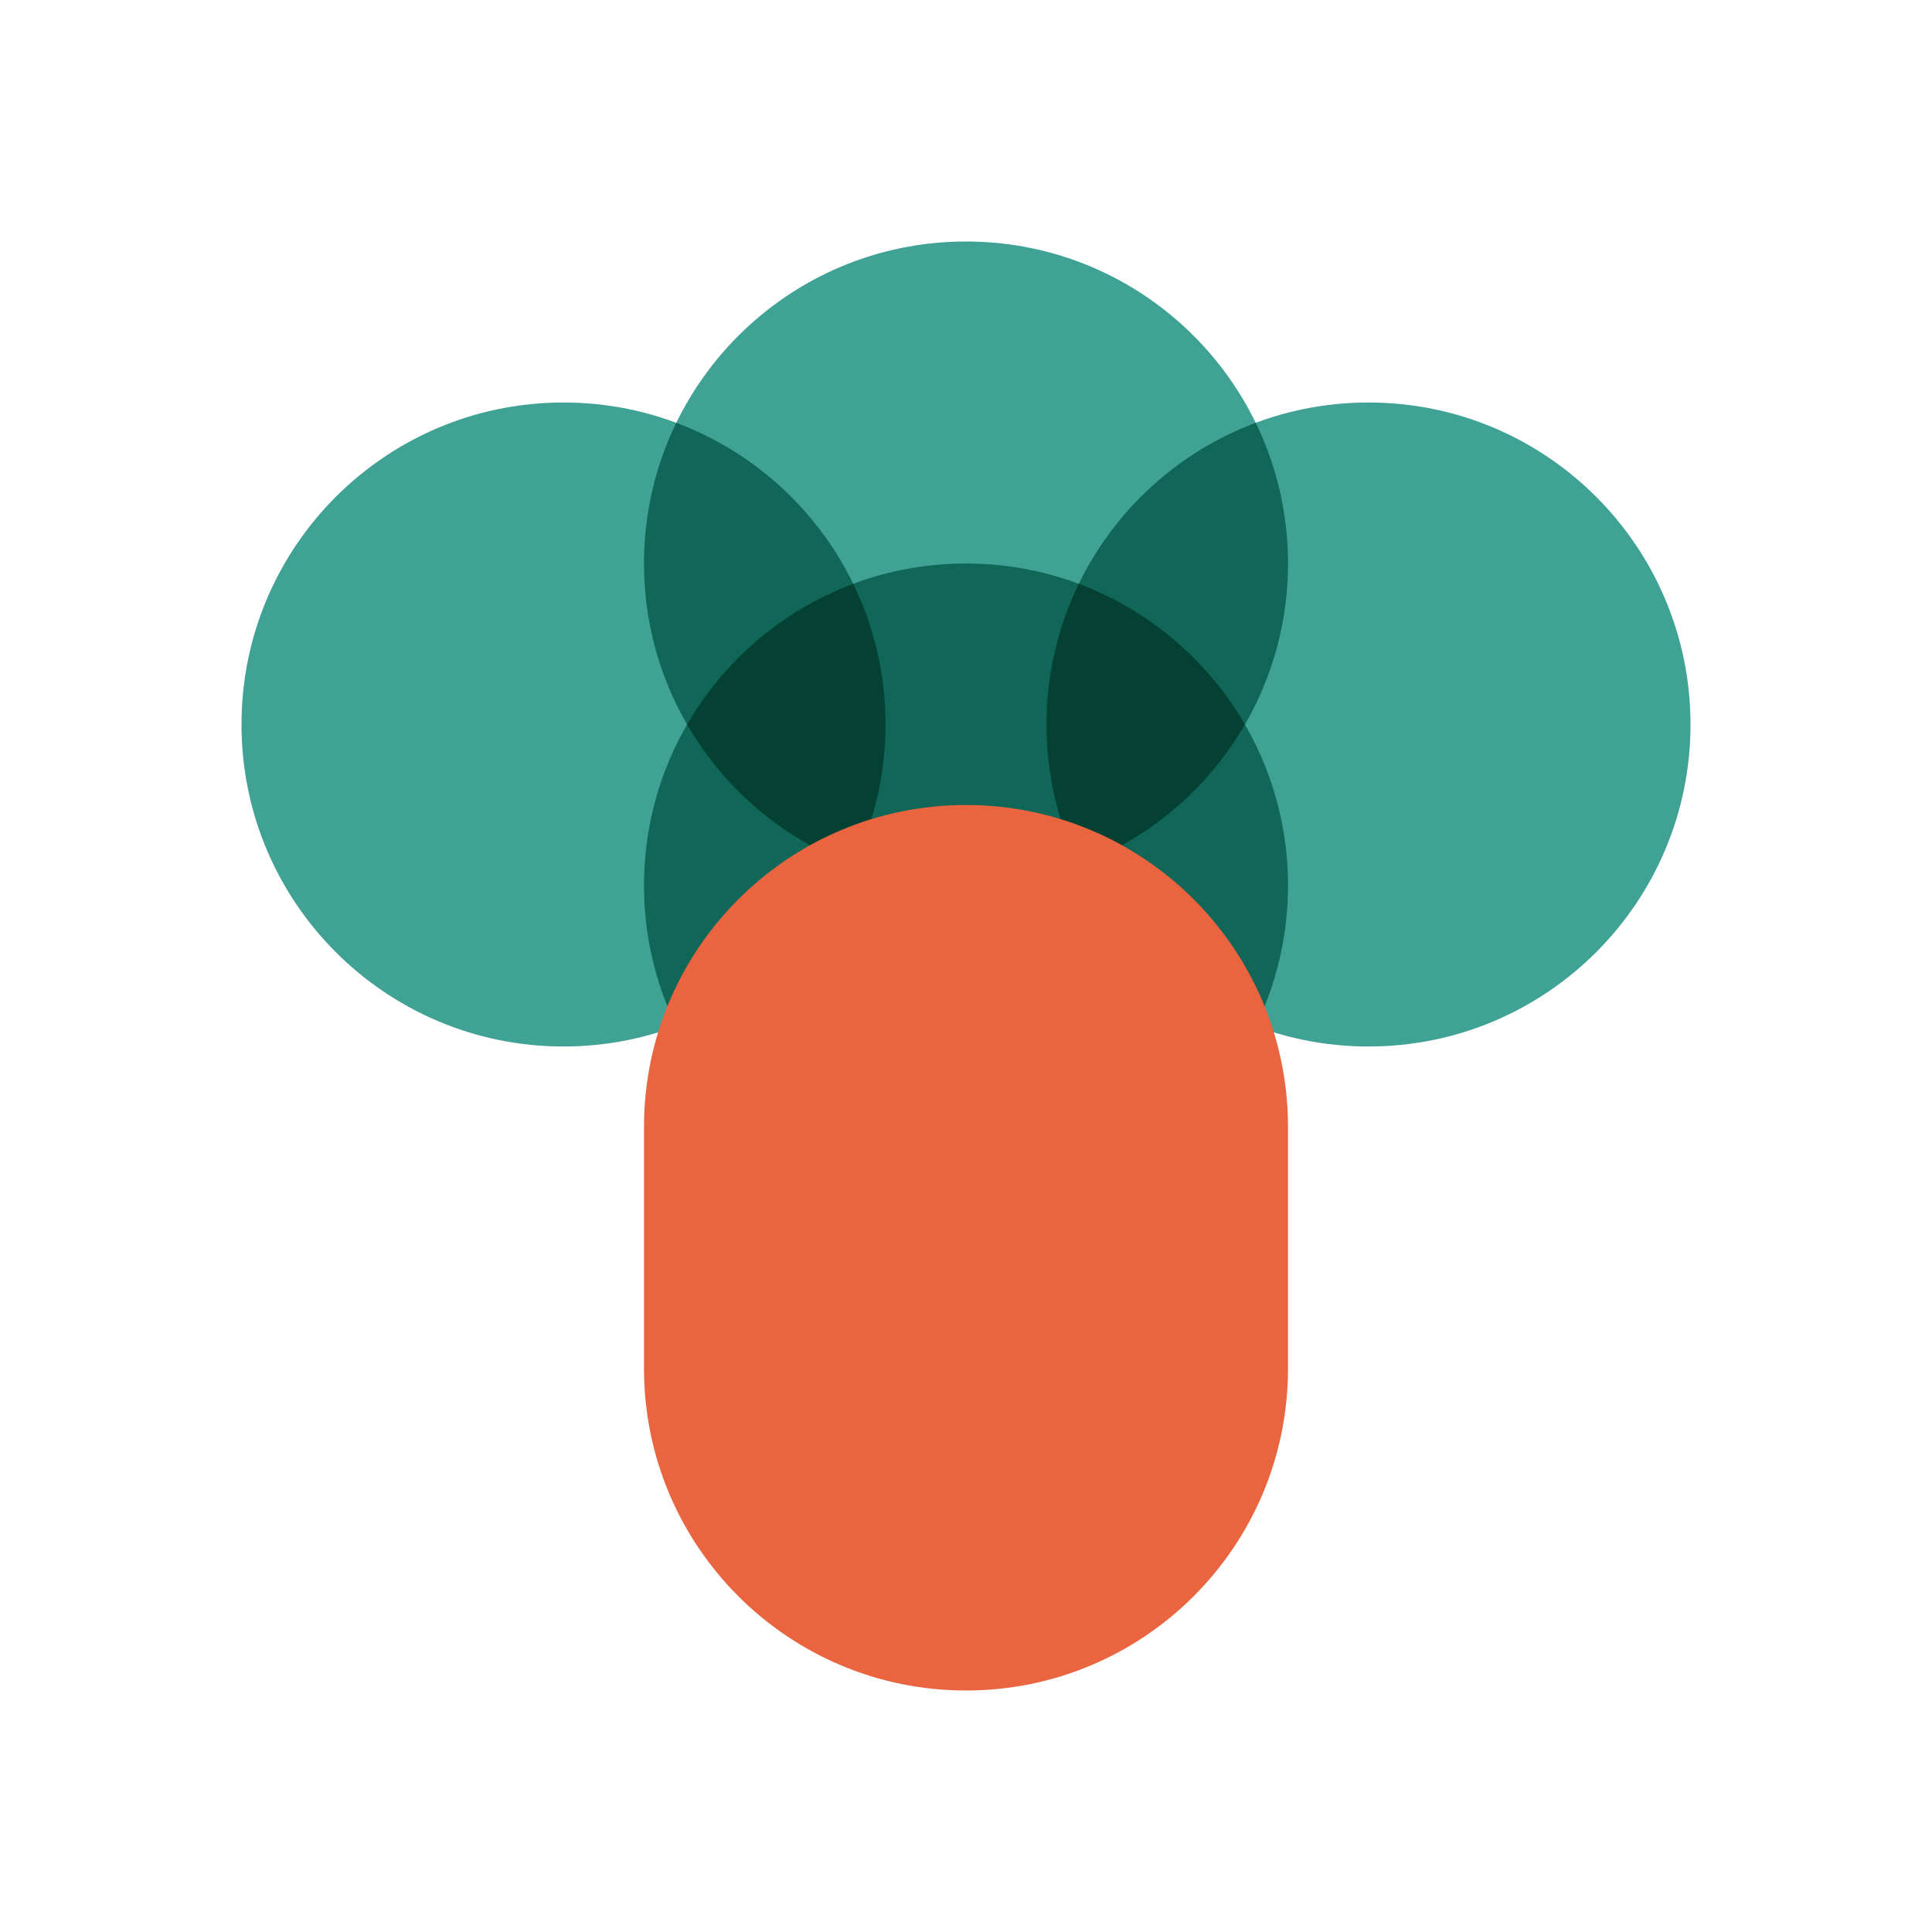
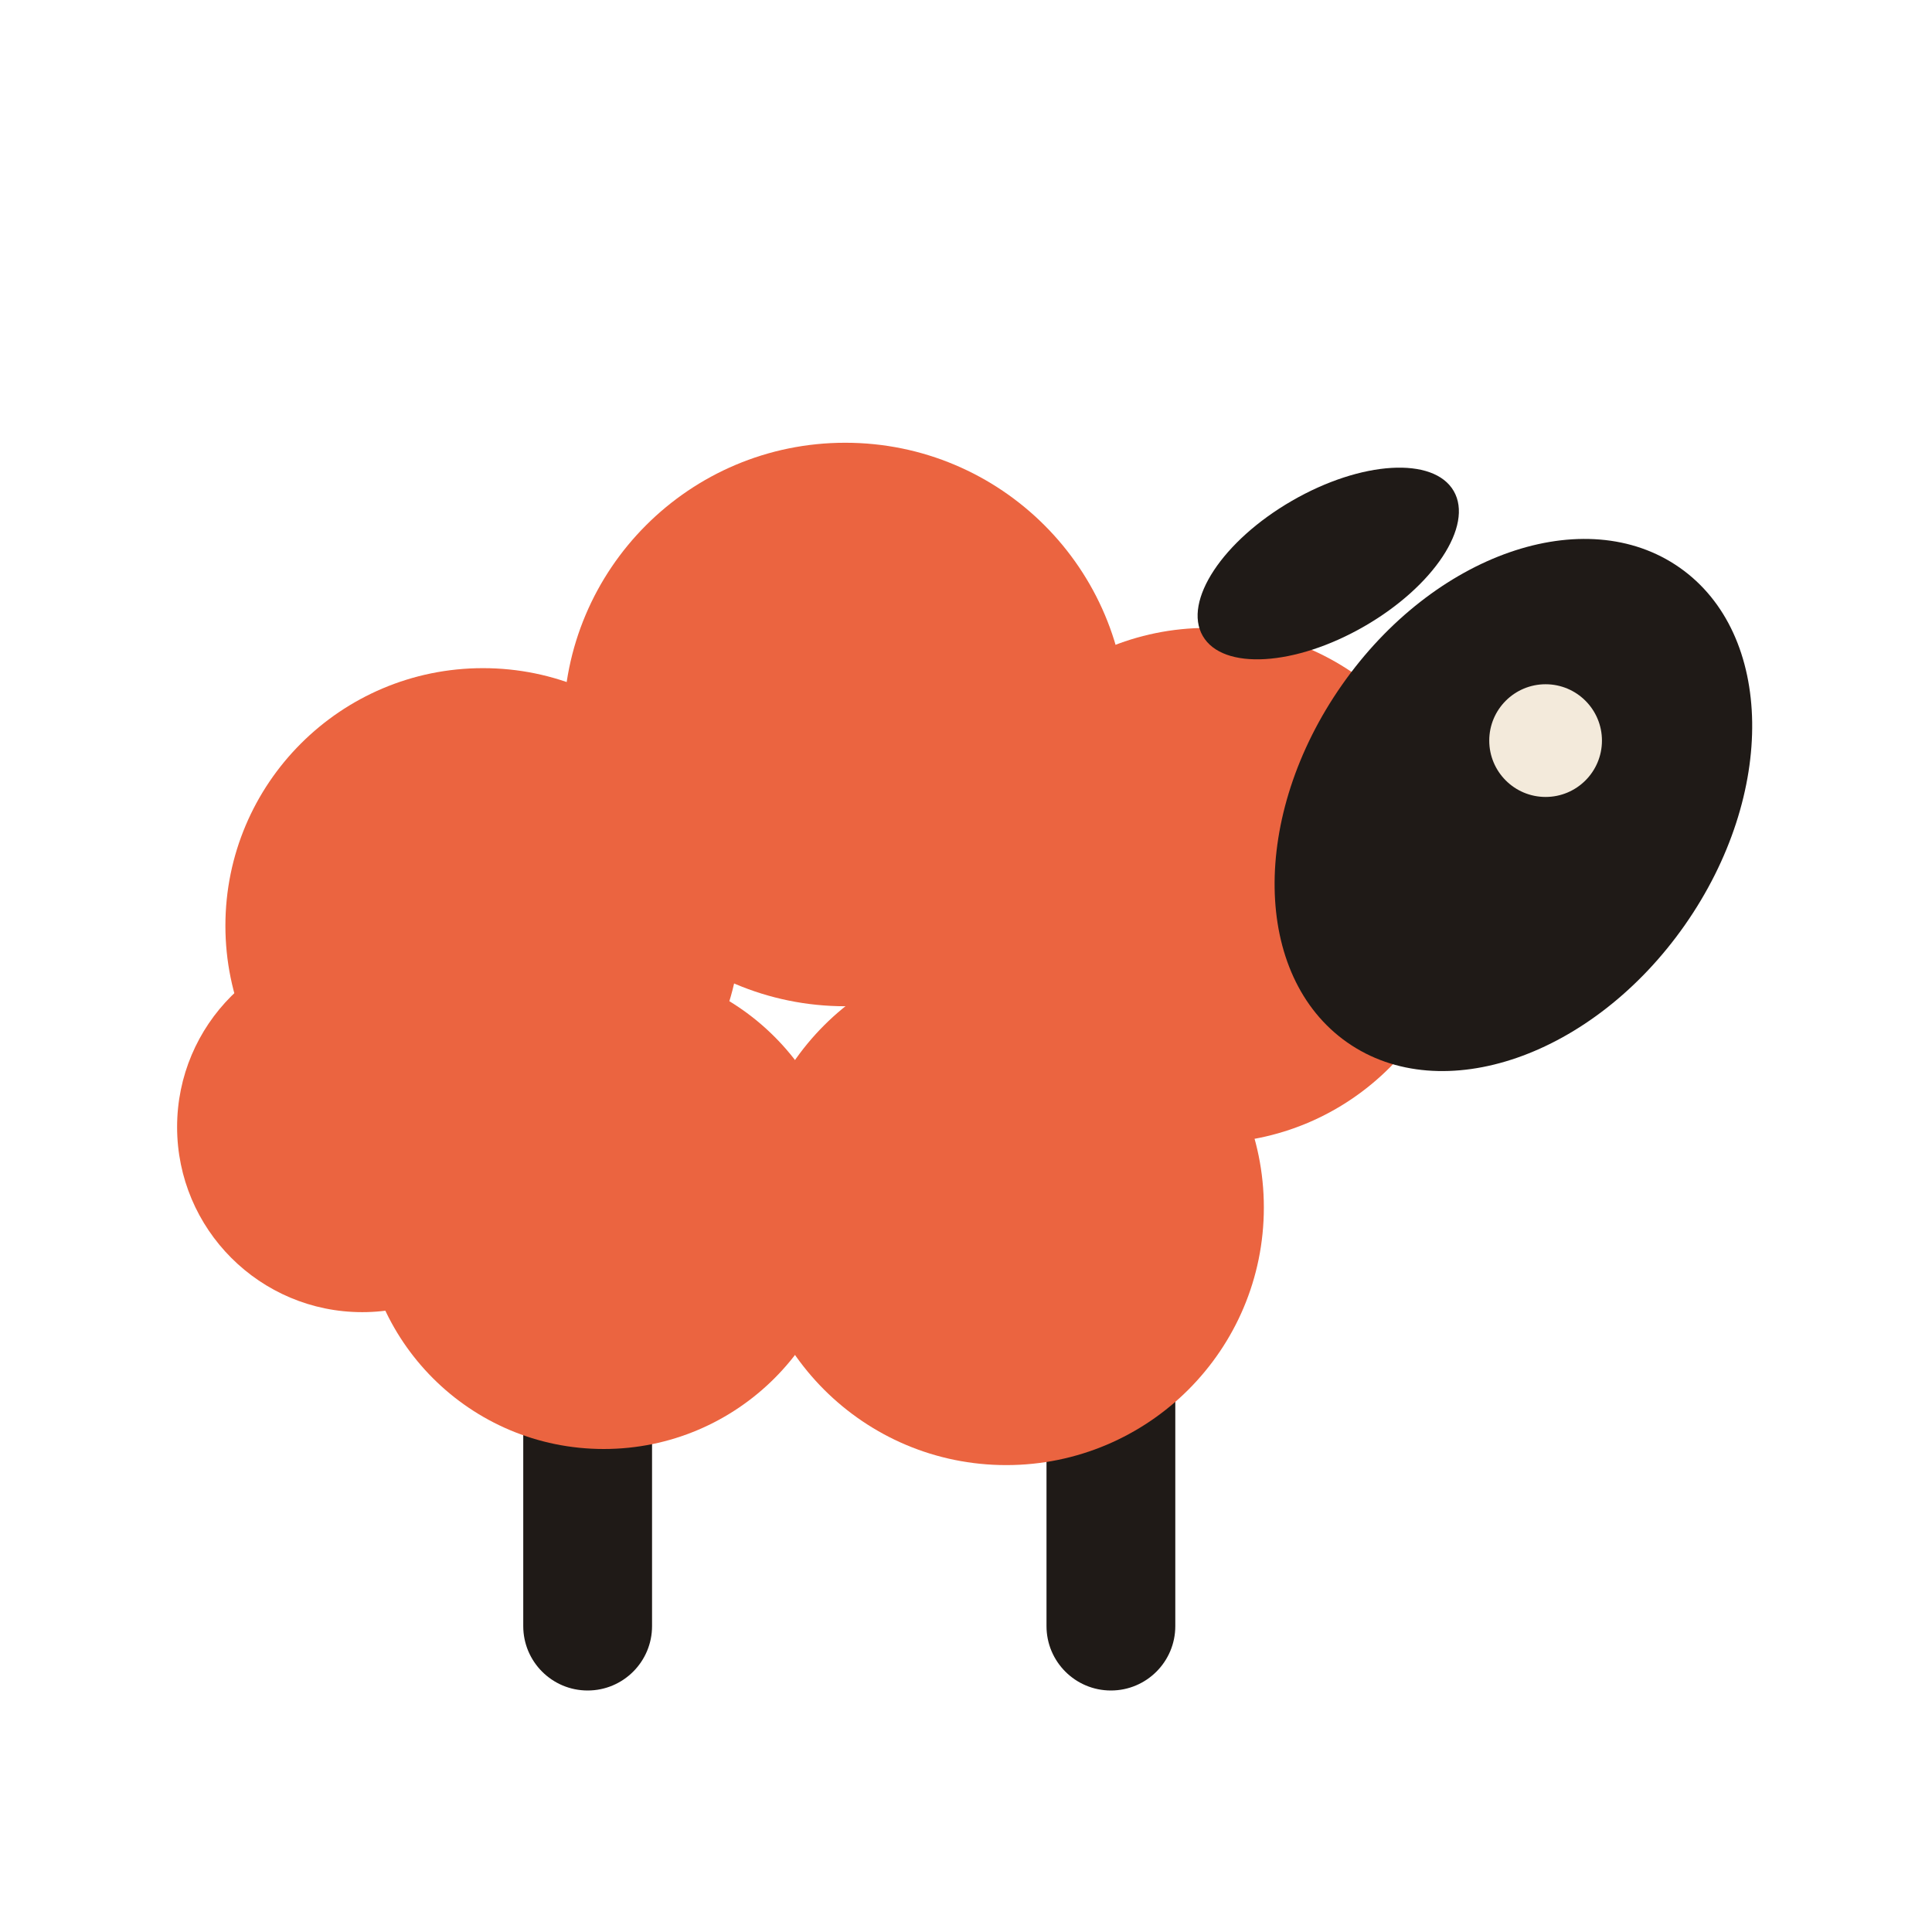
<svg xmlns="http://www.w3.org/2000/svg" viewBox="0 0 24 24">
  <g style="isolation:isolate">
-     <circle cx="7" cy="9" r="4" fill="#3FA295" style="mix-blend-mode:multiply" />
-     <circle cx="12" cy="7" r="4" fill="#3FA295" style="mix-blend-mode:multiply" />
-     <circle cx="17" cy="9" r="4" fill="#3FA295" style="mix-blend-mode:multiply" />
-     <circle cx="12" cy="11" r="4" fill="#3FA295" style="mix-blend-mode:multiply" />
-     <rect x="8" y="10" width="8" height="11" rx="4" fill="#EB6440" />
+     <rect x="6.5" y="15" width="1.6" height="6" rx=".8" fill="#1F1A17" />
+     <rect x="13" y="15" width="1.6" height="6" rx=".8" fill="#1F1A17" />
+     <g fill="#EB6440">
+       <circle cx="6" cy="11.5" r="3.2" />
+       <circle cx="10.5" cy="9" r="3.5" />
+       <circle cx="15" cy="11" r="3.2" />
+       <circle cx="7.5" cy="15" r="3" />
+       <circle cx="12.5" cy="15" r="3.2" />
+       <circle cx="4.5" cy="14" r="2.3" />
+     </g>
+     <ellipse cx="18.8" cy="10" rx="2.6" ry="3.6" transform="rotate(35 18.8 10)" fill="#1F1A17" />
+     <ellipse cx="16.5" cy="7" rx="1.8" ry=".9" transform="rotate(-30 16.5 7)" fill="#1F1A17" />
+     <circle cx="19.2" cy="9.2" r=".7" fill="#F3EADB" />
  </g>
</svg>
